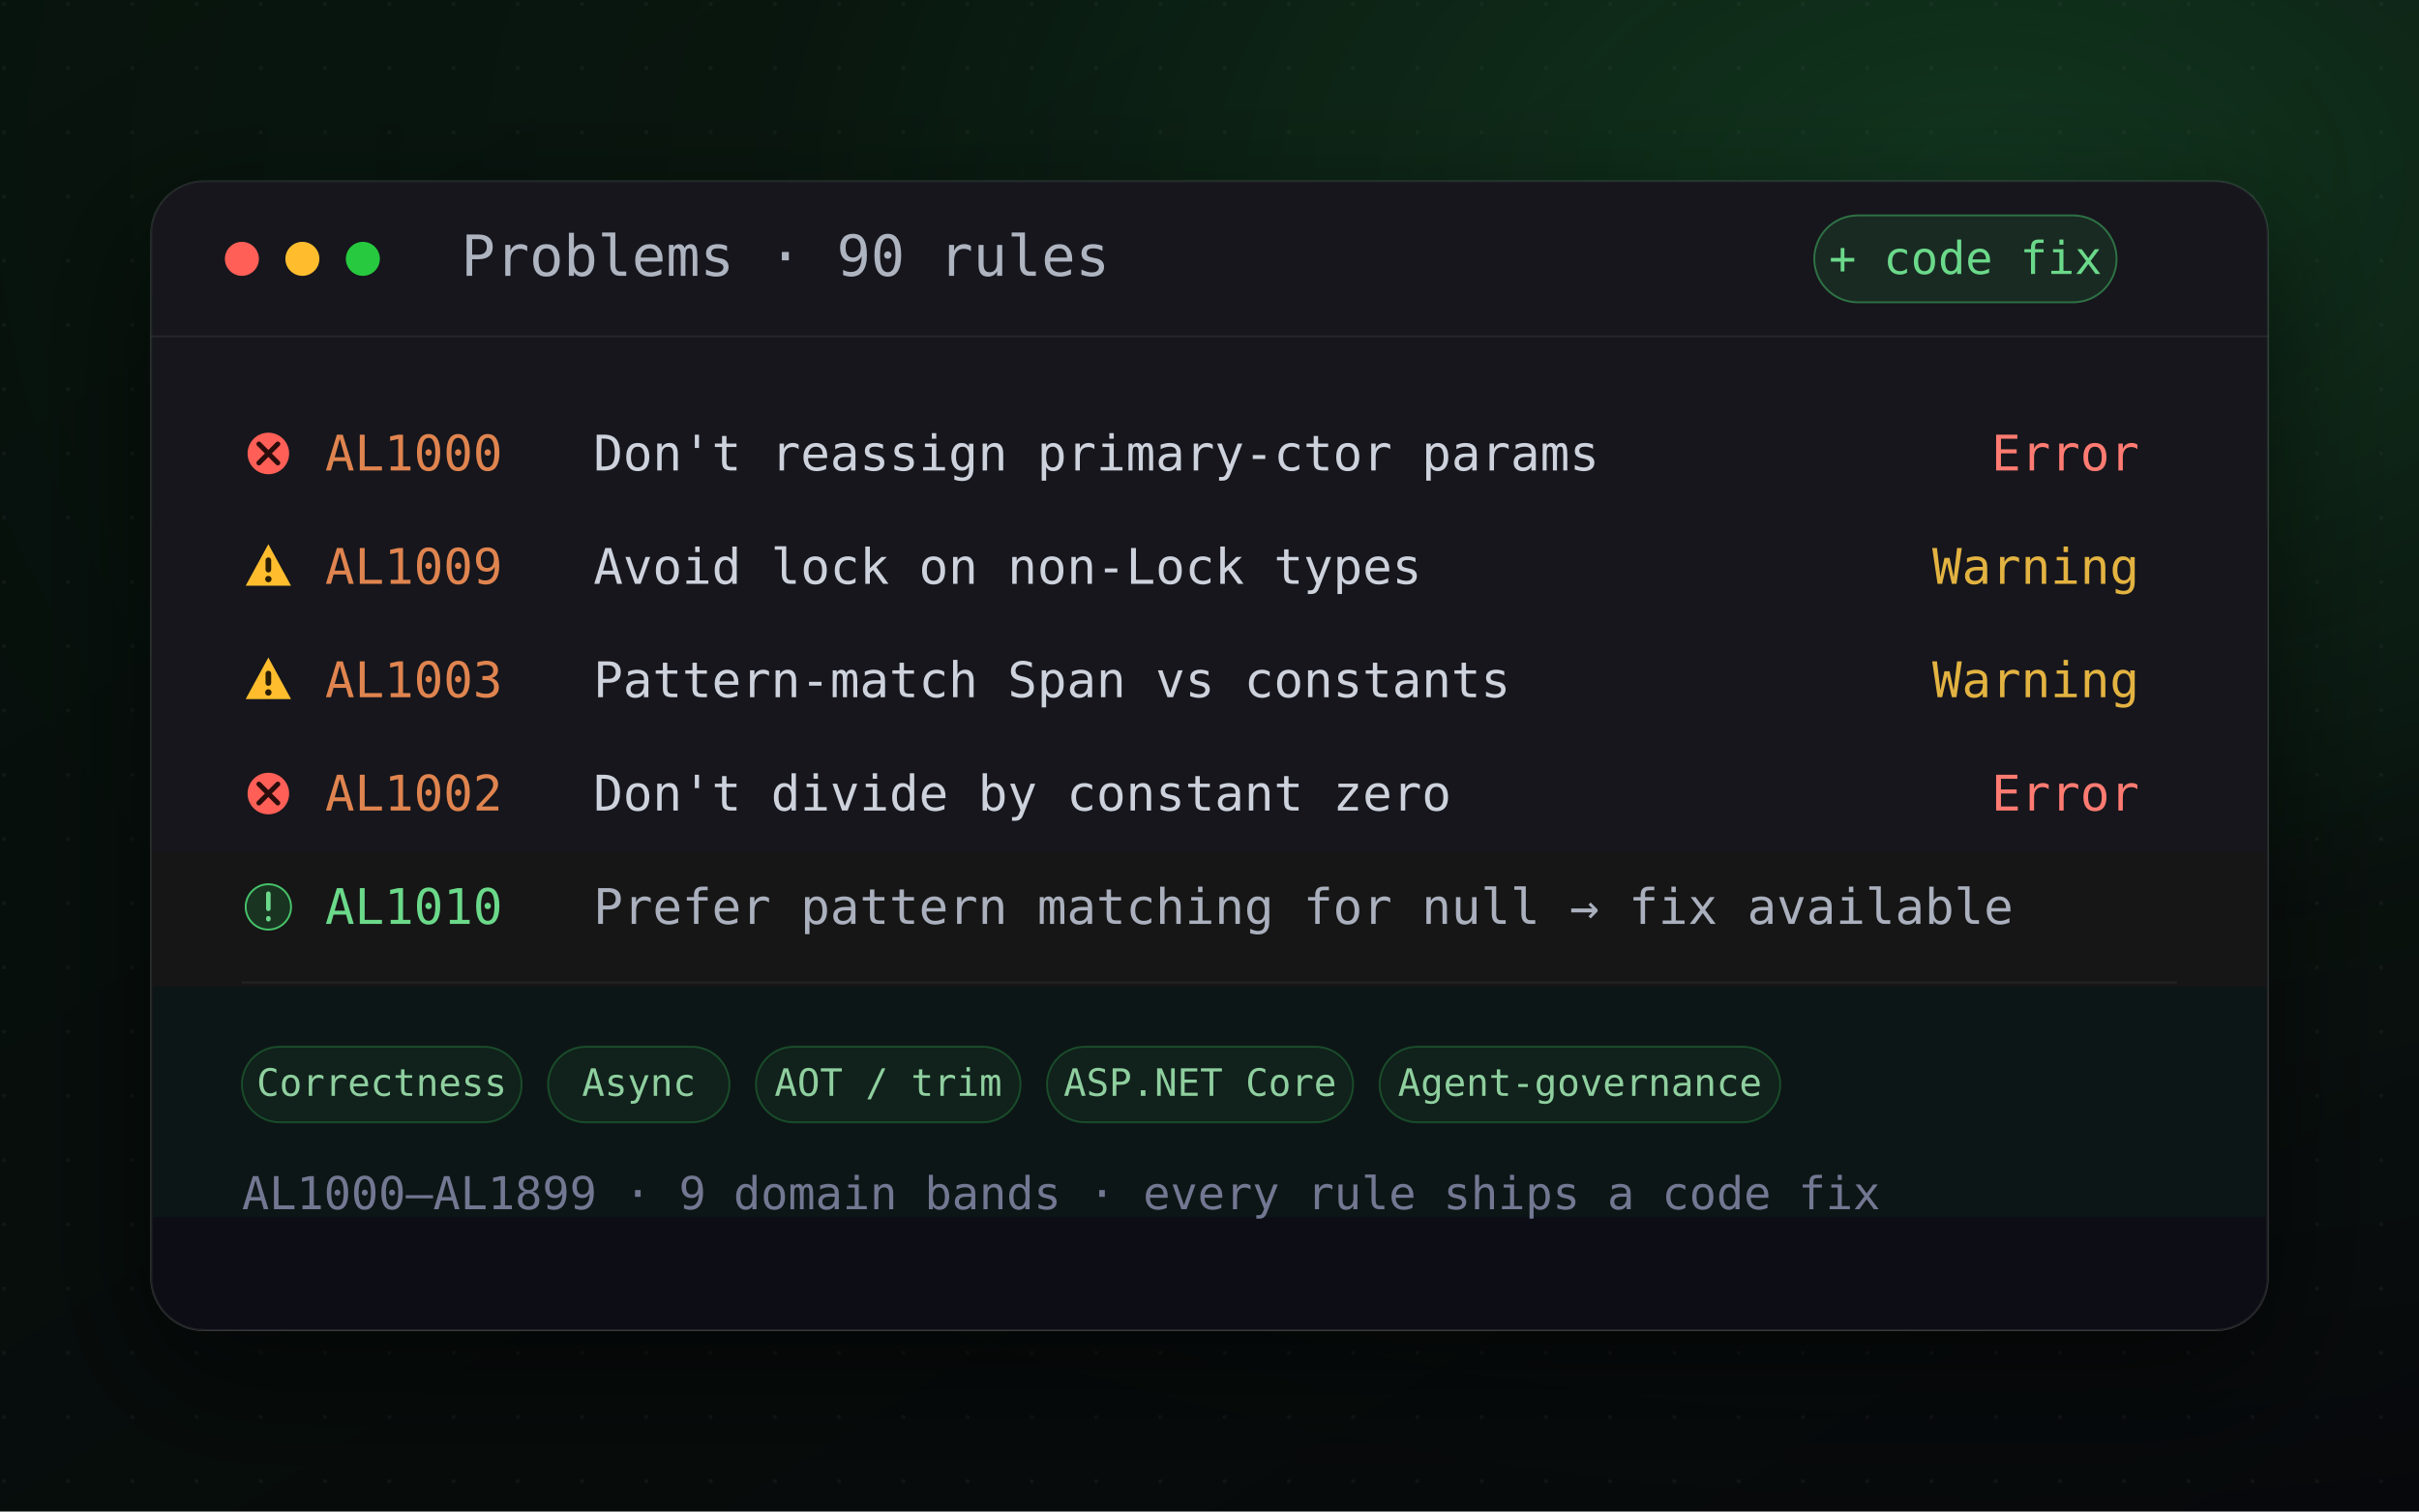
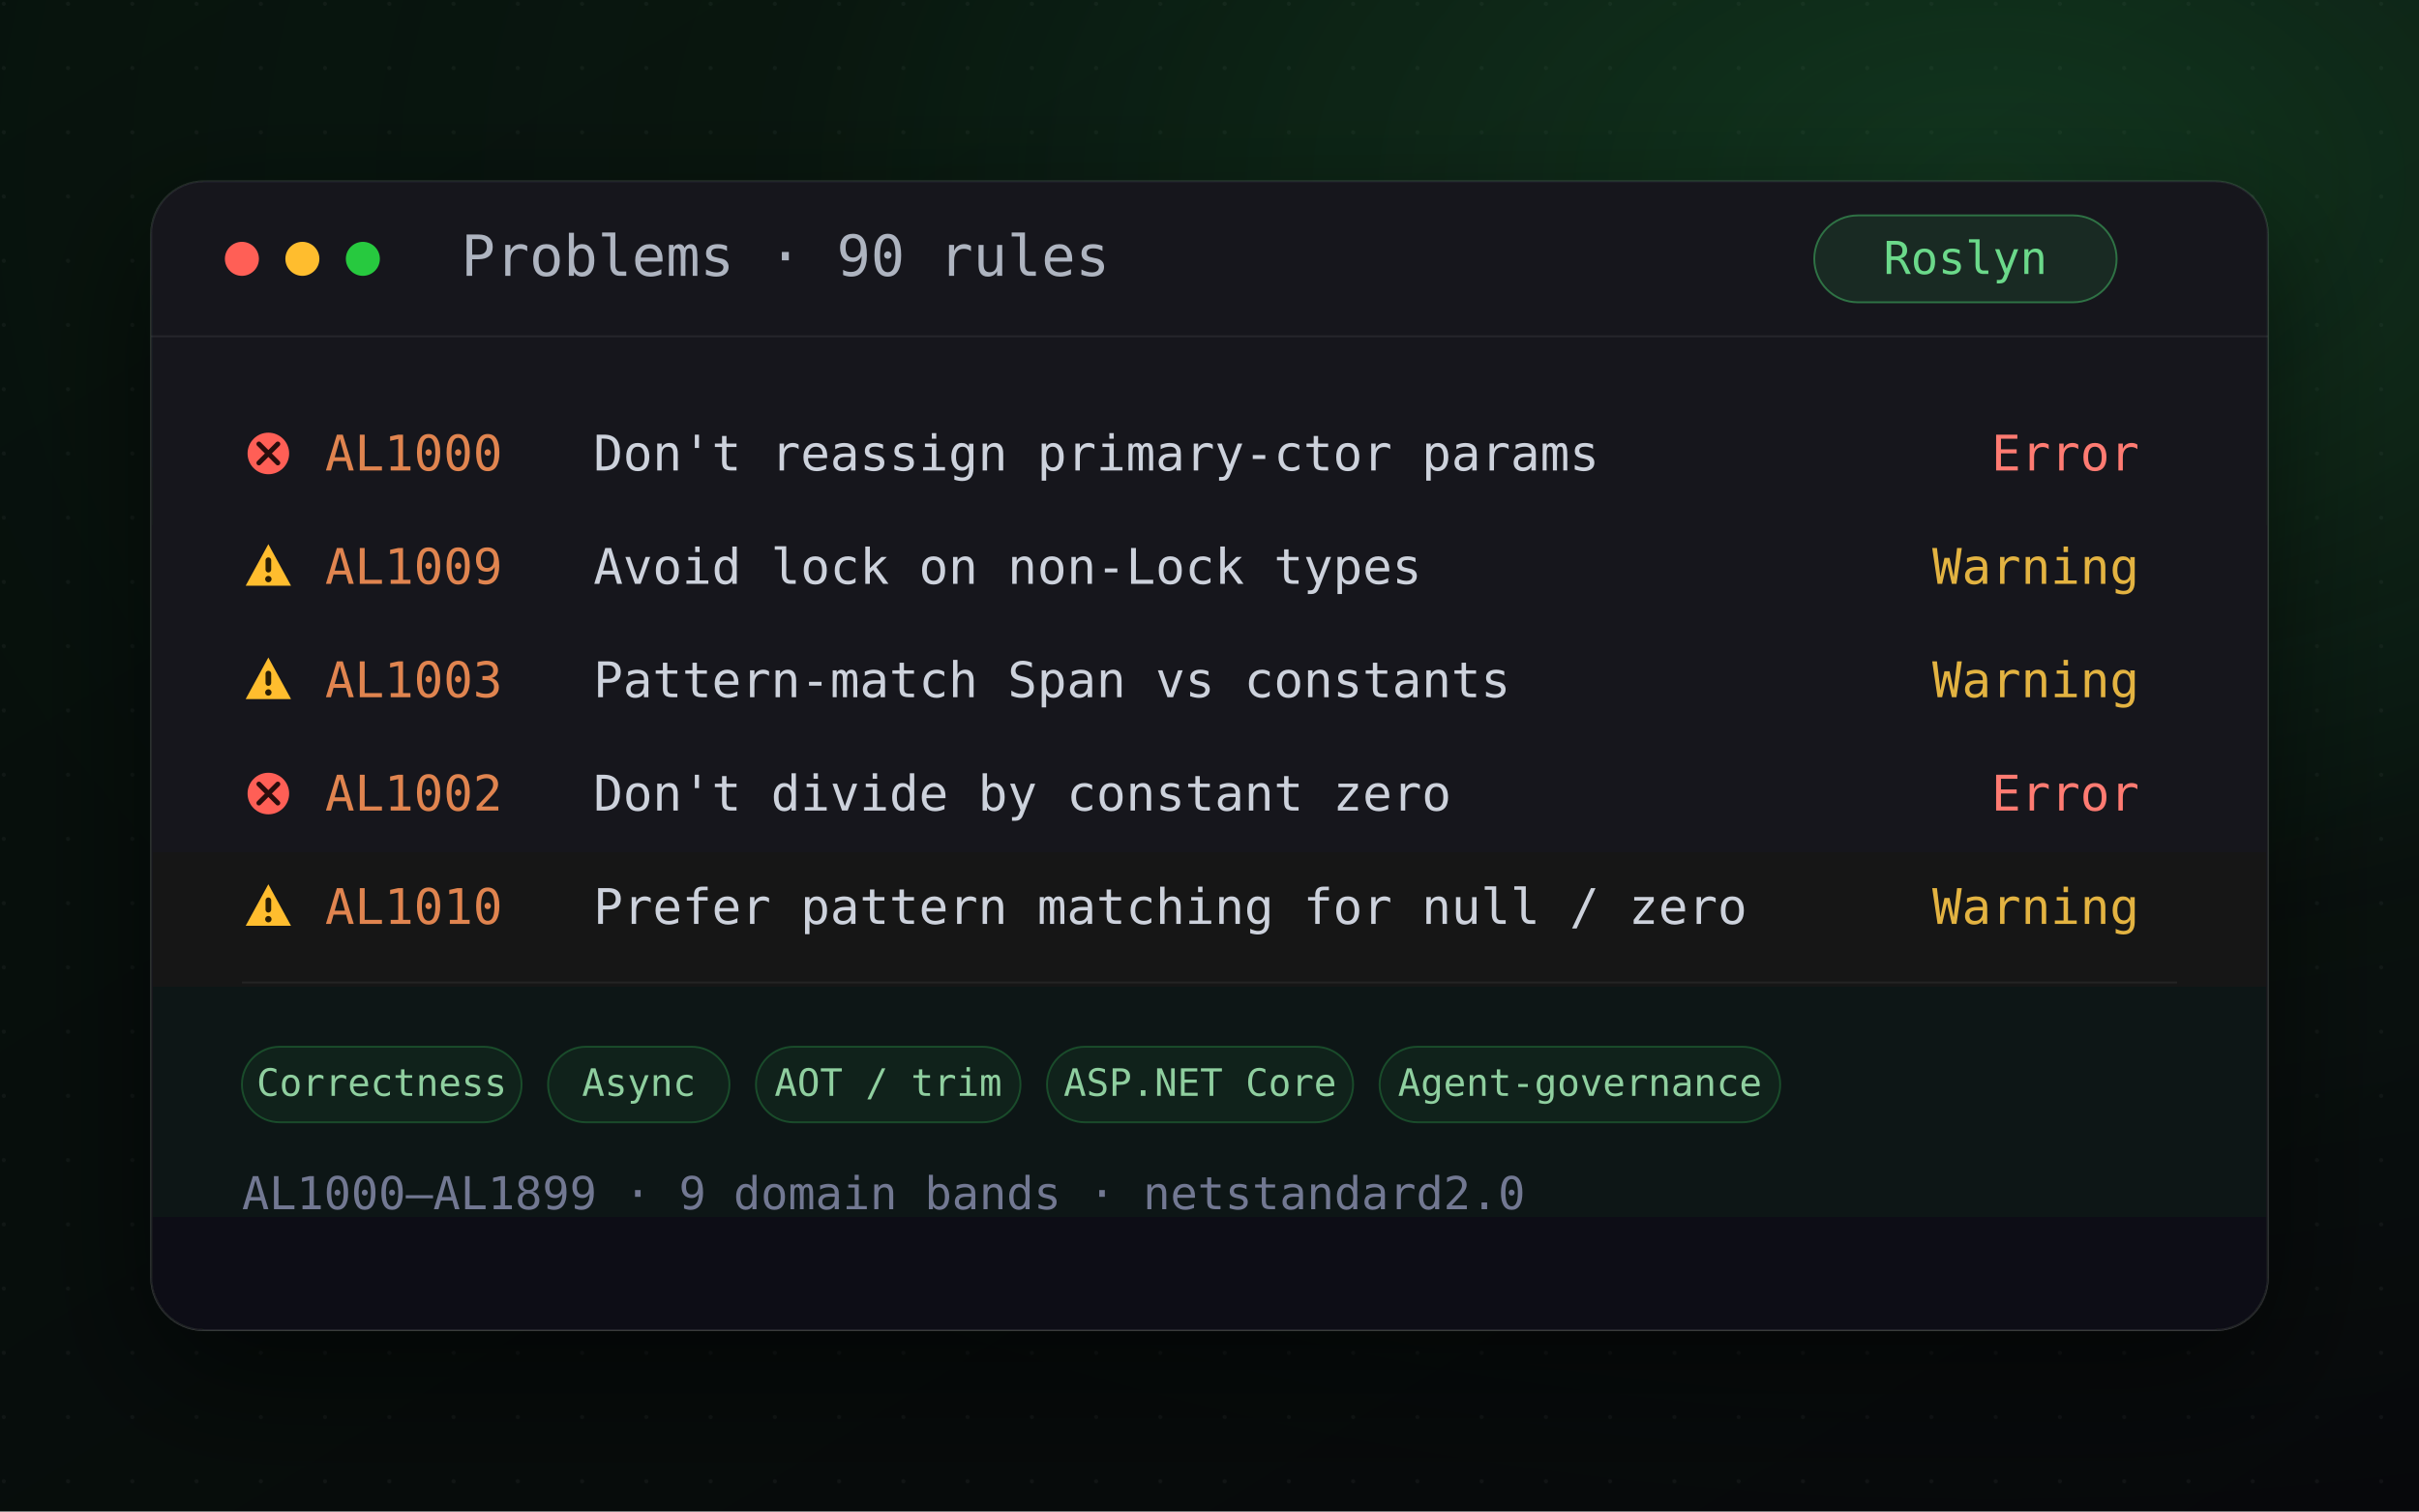
<svg xmlns="http://www.w3.org/2000/svg" viewBox="0 0 1280 800" width="1280" height="800" role="img" aria-label="ANcpLua.Analyzers — Roslyn diagnostics with code fixes">
  <defs>
    <linearGradient id="bg" x1="0" y1="0" x2="1" y2="1">
      <stop offset="0" stop-color="#07120c" />
      <stop offset="1" stop-color="#07080b" />
    </linearGradient>
    <radialGradient id="glow" cx="0.82" cy="0.12" r="0.9">
      <stop offset="0" stop-color="#2b9348" stop-opacity="0.30" />
      <stop offset="0.55" stop-color="#2b9348" stop-opacity="0.05" />
      <stop offset="1" stop-color="#2b9348" stop-opacity="0" />
    </radialGradient>
    <linearGradient id="panel" x1="0" y1="0" x2="0" y2="1">
      <stop offset="0" stop-color="#15161d" />
      <stop offset="1" stop-color="#101117" />
    </linearGradient>
    <pattern id="dots" width="34" height="34" patternUnits="userSpaceOnUse">
      <circle cx="2" cy="2" r="1.1" fill="#ffffff" fill-opacity="0.04" />
    </pattern>
    <filter id="soft" x="-20%" y="-20%" width="140%" height="140%">
      <feDropShadow dx="0" dy="24" stdDeviation="34" flood-color="#000000" flood-opacity="0.55" />
    </filter>
  </defs>
  <rect width="1280" height="800" fill="url(#bg)" />
  <rect width="1280" height="800" fill="url(#dots)" />
  <rect width="1280" height="800" fill="url(#glow)" />
  <g filter="url(#soft)">
    <rect x="80" y="96" width="1120" height="608" rx="28" fill="url(#panel)" stroke="#ffffff" stroke-opacity="0.08" />
  </g>
  <line x1="80" y1="178" x2="1200" y2="178" stroke="#ffffff" stroke-opacity="0.07" />
  <circle cx="128" cy="137" r="9" fill="#ff5f56" />
  <circle cx="160" cy="137" r="9" fill="#ffbd2e" />
  <circle cx="192" cy="137" r="9" fill="#27c93f" />
  <text x="244" y="146" font-family="ui-monospace, 'SF Mono', Menlo, Consolas, monospace" font-size="30" fill="#aeb4c0">Problems · 90 rules</text>
  <g transform="translate(960,114)">
    <rect width="160" height="46" rx="23" fill="#2b9348" fill-opacity="0.16" stroke="#46c46a" stroke-opacity="0.5" />
-     <text x="80" y="31" text-anchor="middle" font-family="ui-monospace, 'SF Mono', Menlo, Consolas, monospace" font-size="24" fill="#6bd98a">+ code fix</text>
+     <text x="80" y="31" text-anchor="middle" font-family="ui-monospace, 'SF Mono', Menlo, Consolas, monospace" font-size="24" fill="#6bd98a">Roslyn</text>
  </g>
  <g font-family="ui-monospace, 'SF Mono', Menlo, Consolas, monospace" font-size="26">
    <g transform="translate(128,222)">
      <circle cx="14" cy="18" r="11" fill="#ff5f56" />
      <path d="M9 13 L19 23 M19 13 L9 23" stroke="#2a0d0c" stroke-width="2.6" stroke-linecap="round" />
      <text x="44" y="27" fill="#e0844f">AL1000</text>
      <text x="186" y="27" fill="#cdd2dc">Don't reassign primary-ctor params</text>
      <text x="1004" y="27" fill="#ff7b72" text-anchor="end">Error</text>
    </g>
    <g transform="translate(128,282)">
      <path d="M14 6 L26 28 L2 28 Z" fill="#ffbd2e" />
      <rect x="12.5" y="13" width="3" height="8" rx="1.5" fill="#2a1e05" />
      <circle cx="14" cy="24.5" r="1.7" fill="#2a1e05" />
      <text x="44" y="27" fill="#e0844f">AL1009</text>
      <text x="186" y="27" fill="#cdd2dc">Avoid lock on non-Lock types</text>
      <text x="1004" y="27" fill="#e3b341" text-anchor="end">Warning</text>
    </g>
    <g transform="translate(128,342)">
      <path d="M14 6 L26 28 L2 28 Z" fill="#ffbd2e" />
      <rect x="12.5" y="13" width="3" height="8" rx="1.5" fill="#2a1e05" />
      <circle cx="14" cy="24.5" r="1.7" fill="#2a1e05" />
      <text x="44" y="27" fill="#e0844f">AL1003</text>
      <text x="186" y="27" fill="#cdd2dc">Pattern-match Span vs constants</text>
      <text x="1004" y="27" fill="#e3b341" text-anchor="end">Warning</text>
    </g>
    <g transform="translate(128,402)">
      <circle cx="14" cy="18" r="11" fill="#ff5f56" />
      <path d="M9 13 L19 23 M19 13 L9 23" stroke="#2a0d0c" stroke-width="2.6" stroke-linecap="round" />
      <text x="44" y="27" fill="#e0844f">AL1002</text>
      <text x="186" y="27" fill="#cdd2dc">Don't divide by constant zero</text>
      <text x="1004" y="27" fill="#ff7b72" text-anchor="end">Error</text>
    </g>
    <g transform="translate(128,462)">
-       <circle cx="14" cy="18" r="12" fill="#2b9348" fill-opacity="0.25" stroke="#46c46a" />
-       <path d="M14 11 v8 M14 24 v0.5" stroke="#6bd98a" stroke-width="2.4" stroke-linecap="round" />
-       <text x="44" y="27" fill="#6bd98a">AL1010</text>
-       <text x="186" y="27" fill="#aab0bd">Prefer pattern matching for null  →  fix available</text>
+       <path d="M14 6 L26 28 L2 28 Z" fill="#ffbd2e" />
+       <rect x="12.5" y="13" width="3" height="8" rx="1.5" fill="#2a1e05" />
+       <circle cx="14" cy="24.5" r="1.7" fill="#2a1e05" />
+       <text x="44" y="27" fill="#e0844f">AL1010</text>
+       <text x="186" y="27" fill="#cdd2dc">Prefer pattern matching for null / zero</text>
+       <text x="1004" y="27" fill="#e3b341" text-anchor="end">Warning</text>
    </g>
  </g>
  <line x1="128" y1="520" x2="1152" y2="520" stroke="#ffffff" stroke-opacity="0.06" />
  <g font-family="ui-monospace, 'SF Mono', Menlo, Consolas, monospace" font-size="20">
    <g transform="translate(128,554)">
      <rect width="148" height="40" rx="20" fill="#2b9348" fill-opacity="0.10" stroke="#2b9348" stroke-opacity="0.4" />
      <text x="74" y="26" text-anchor="middle" fill="#8fcf9f">Correctness</text>
    </g>
    <g transform="translate(290,554)">
      <rect width="96" height="40" rx="20" fill="#2b9348" fill-opacity="0.10" stroke="#2b9348" stroke-opacity="0.4" />
      <text x="48" y="26" text-anchor="middle" fill="#8fcf9f">Async</text>
    </g>
    <g transform="translate(400,554)">
      <rect width="140" height="40" rx="20" fill="#2b9348" fill-opacity="0.10" stroke="#2b9348" stroke-opacity="0.4" />
      <text x="70" y="26" text-anchor="middle" fill="#8fcf9f">AOT / trim</text>
    </g>
    <g transform="translate(554,554)">
      <rect width="162" height="40" rx="20" fill="#2b9348" fill-opacity="0.10" stroke="#2b9348" stroke-opacity="0.4" />
      <text x="81" y="26" text-anchor="middle" fill="#8fcf9f">ASP.NET Core</text>
    </g>
    <g transform="translate(730,554)">
      <rect width="212" height="40" rx="20" fill="#2b9348" fill-opacity="0.10" stroke="#2b9348" stroke-opacity="0.4" />
      <text x="106" y="26" text-anchor="middle" fill="#8fcf9f">Agent-governance</text>
    </g>
  </g>
-   <text x="128" y="640" font-family="ui-monospace, 'SF Mono', Menlo, Consolas, monospace" font-size="24" fill="#727892">AL1000–AL1899 · 9 domain bands · every rule ships a code fix</text>
+   <text x="128" y="640" font-family="ui-monospace, 'SF Mono', Menlo, Consolas, monospace" font-size="24" fill="#727892">AL1000–AL1899 · 9 domain bands · netstandard2.0</text>
</svg>
